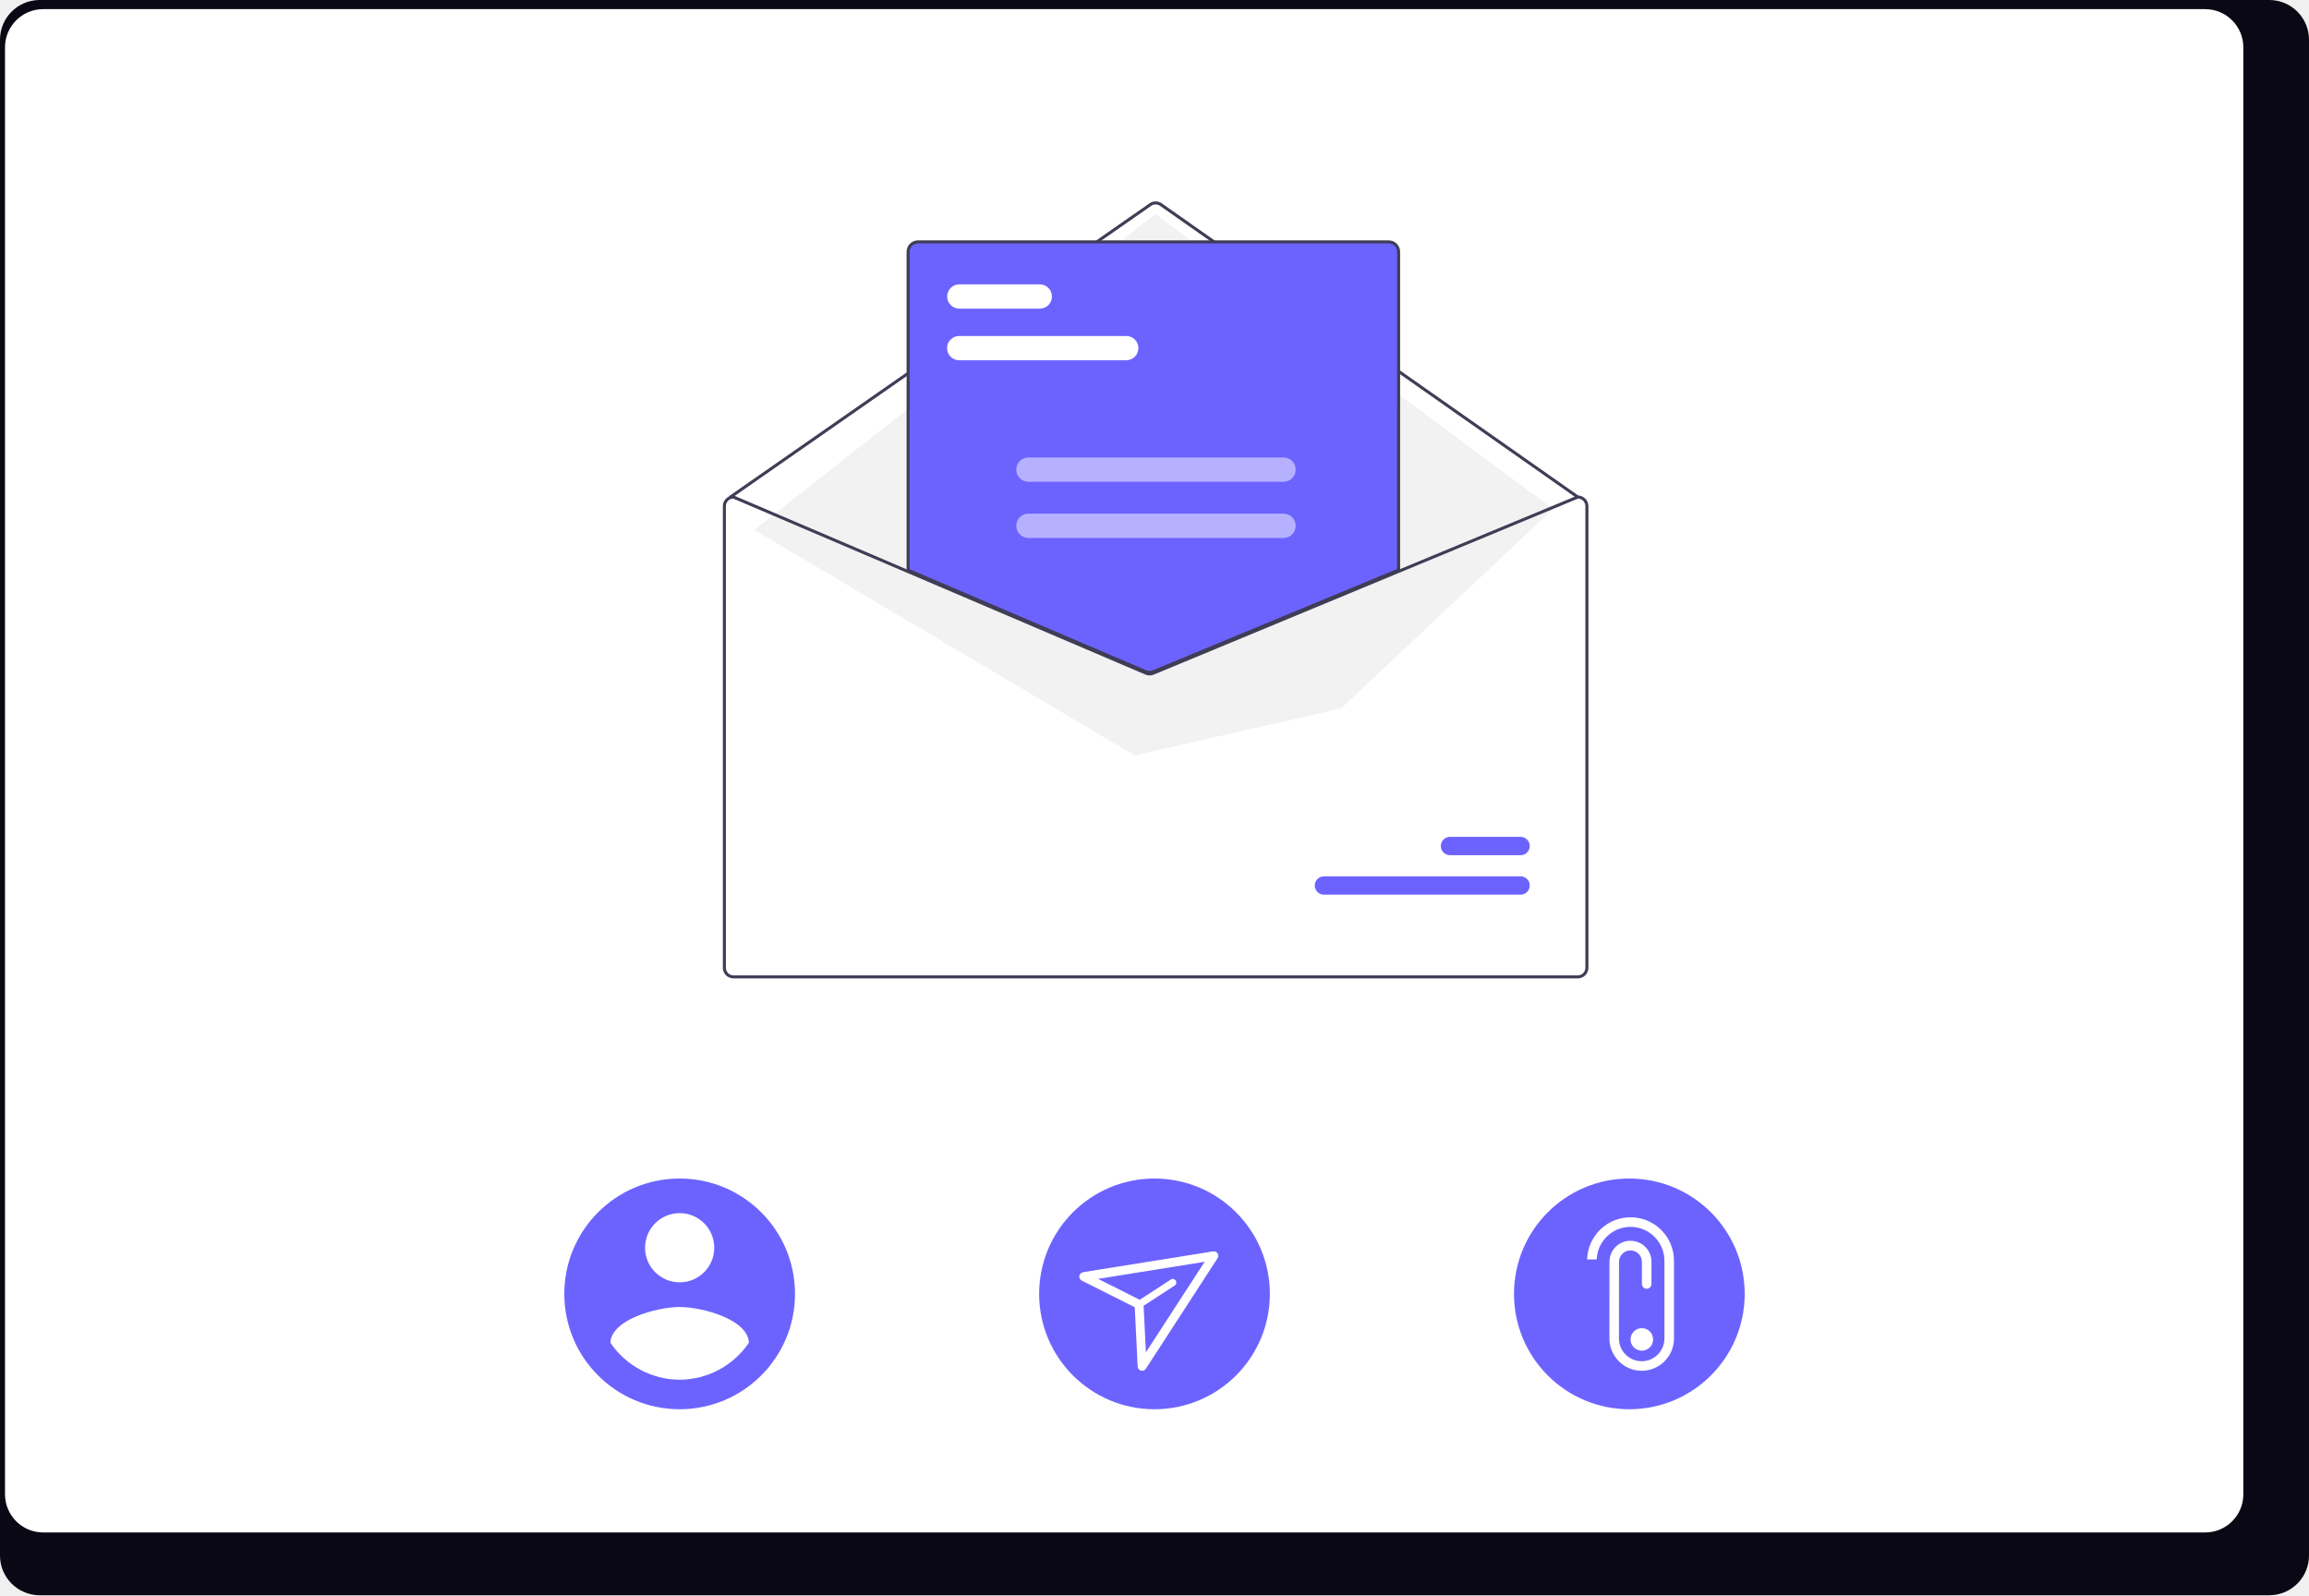
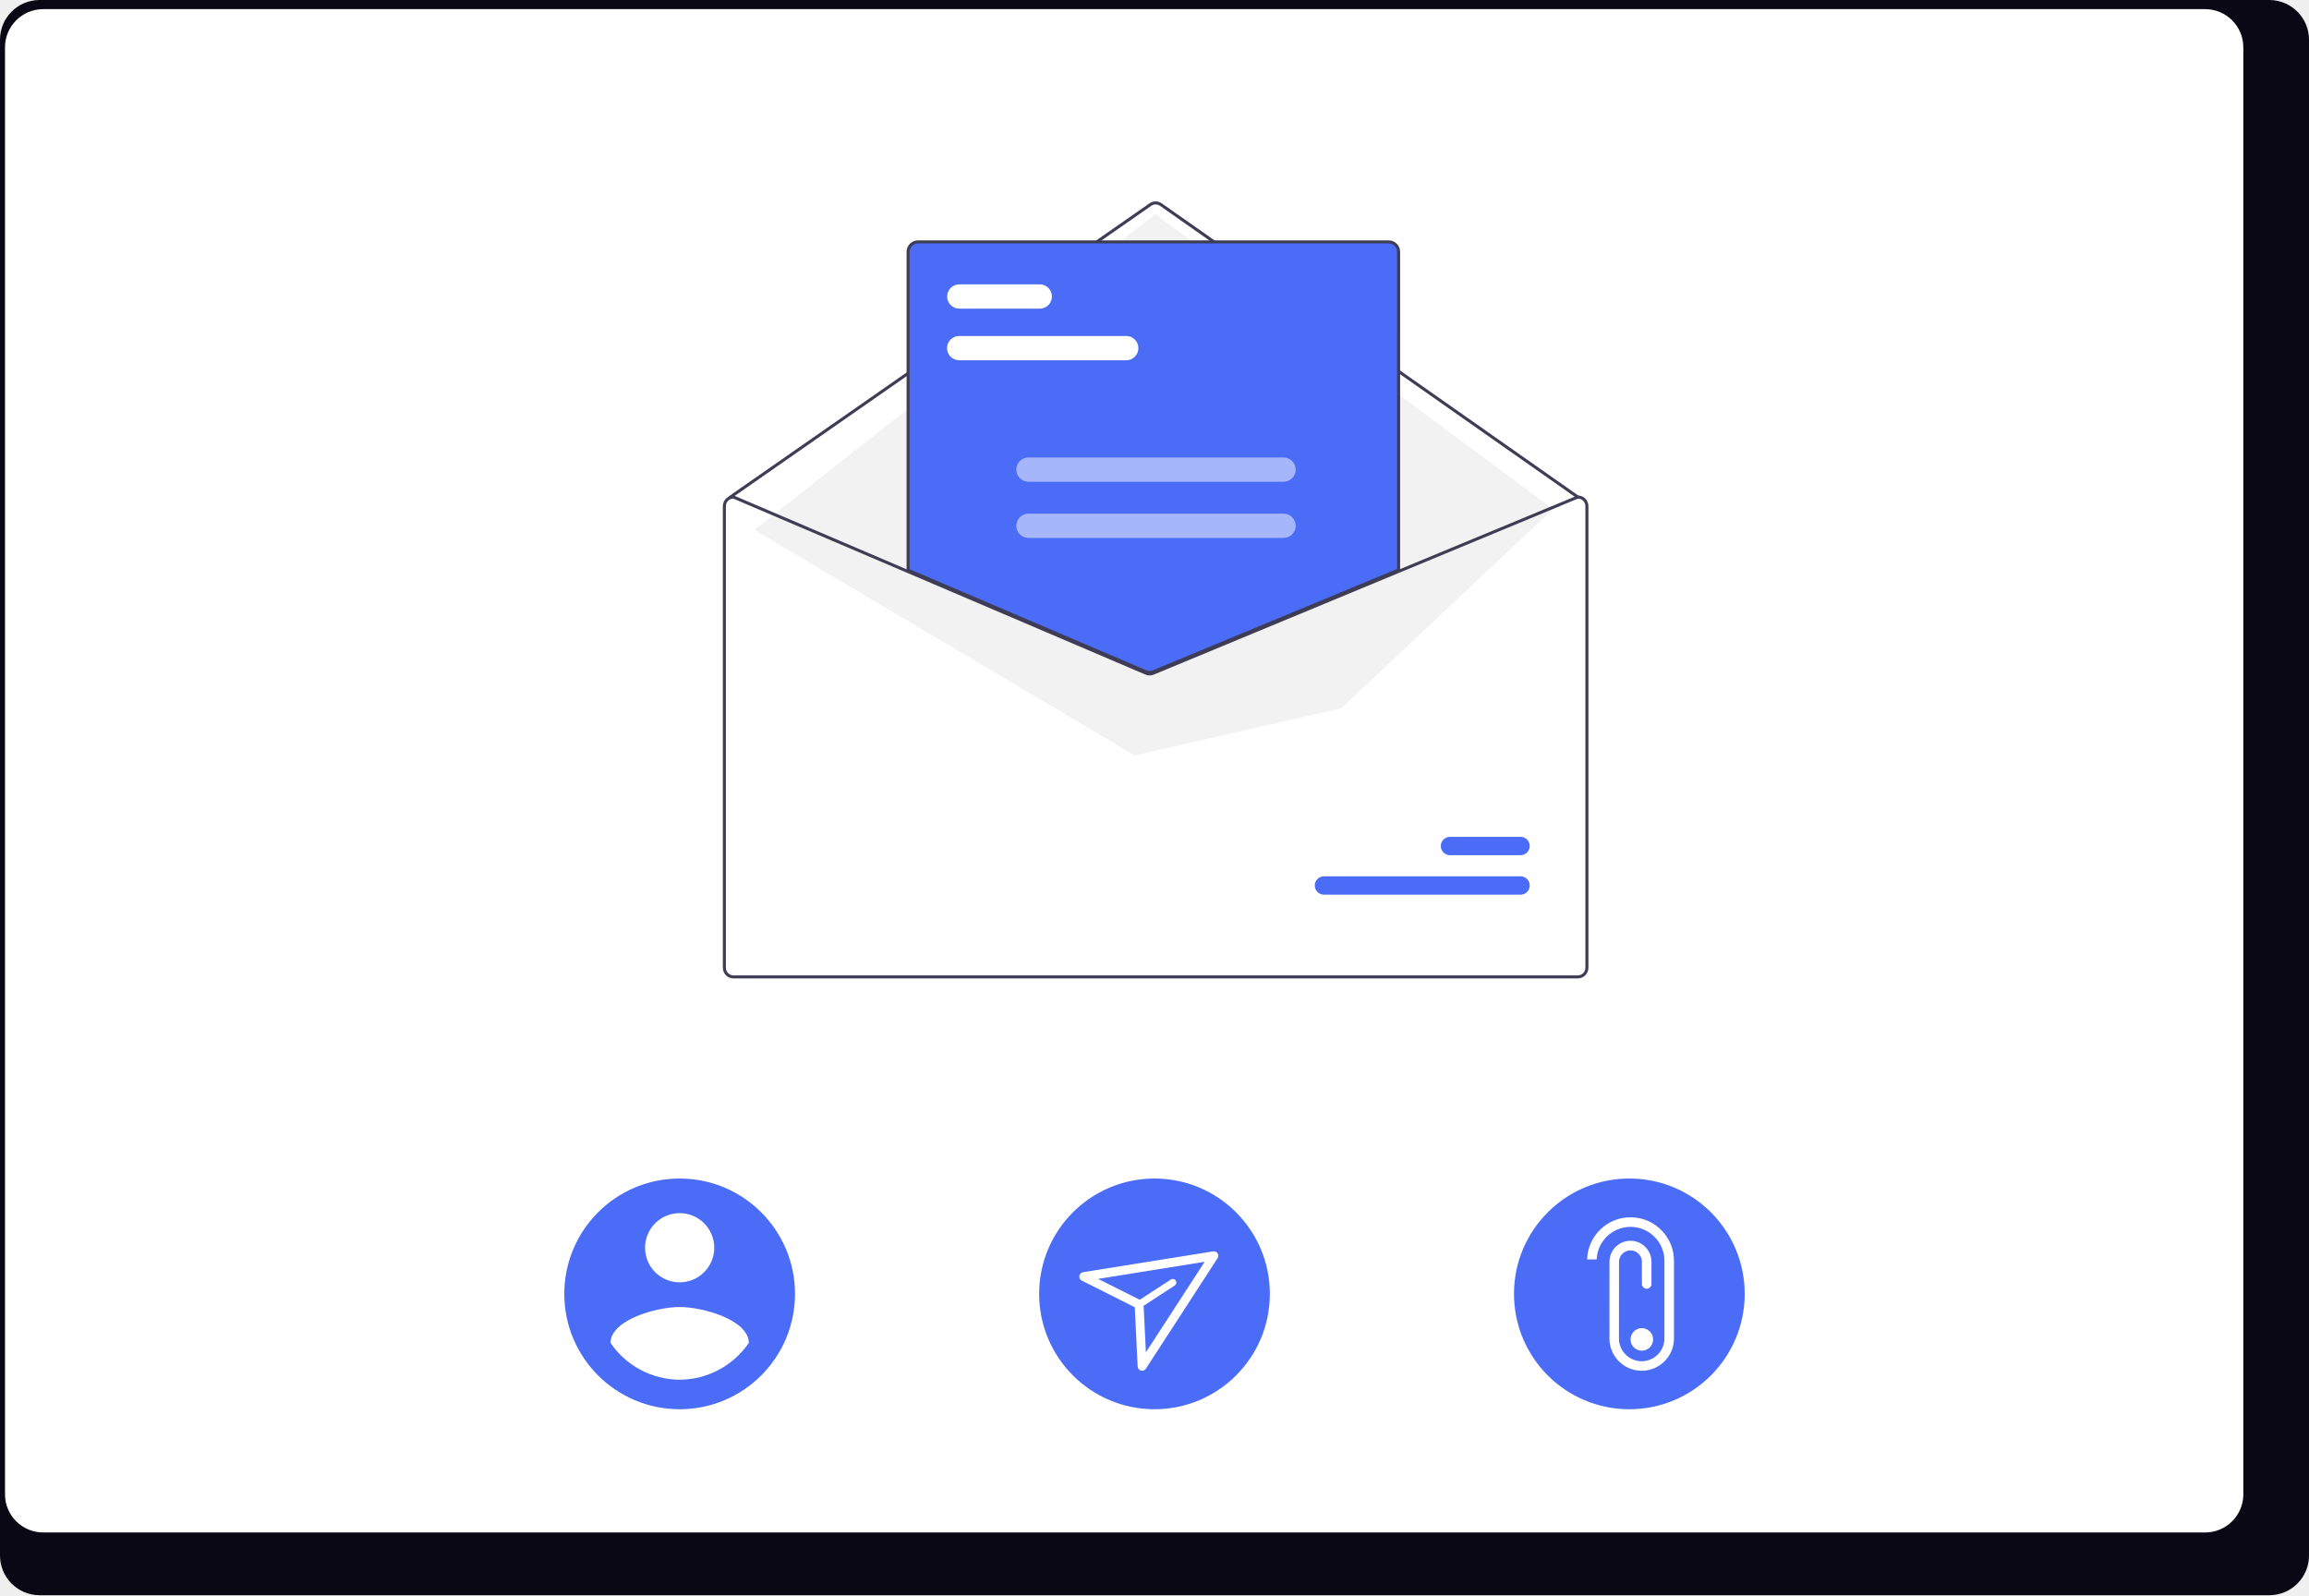
<svg xmlns="http://www.w3.org/2000/svg" width="799.468" height="552.327" viewBox="0 0 799.468 552.327" role="img" artist="Katerina Limpitsouni" source="https://undraw.co/">
  <g transform="translate(-560.266 -263.836)">
    <path d="M1352.3,232.384H580.059a13.747,13.747,0,0,0-13.613,13.848v524.66a13.74,13.74,0,0,0,13.613,13.819H1352.3a13.741,13.741,0,0,0,13.613-13.819V246.232a13.747,13.747,0,0,0-13.611-13.848Z" transform="translate(-6.18 31.452)" fill="#090814" />
    <path d="M1328.244,232.384h-748.6a13.225,13.225,0,0,0-13.2,13.223V746.614a13.219,13.219,0,0,0,13.2,13.2h748.6a13.219,13.219,0,0,0,13.2-13.2V245.608a13.224,13.224,0,0,0-13.193-13.223Z" transform="translate(-4.446 34.616)" fill="#fff" />
    <g transform="translate(-1.641 -57)">
      <path d="M348.018,257.437,201.871,154.7,54.232,256.48l145.437,61.414Z" transform="translate(760.284 236.013)" fill="#fff" />
      <path d="M393.726,437.164h.105l60.359,25.774L536.775,498.2a2.664,2.664,0,0,0,2.04.01l85.2-35.348,61.842-25.658.095-.042h.105a3.685,3.685,0,0,1,3.68,3.68V600.682a3.684,3.684,0,0,1-3.68,3.68H393.726a3.685,3.685,0,0,1-3.68-3.68V440.844a3.684,3.684,0,0,1,3.68-3.68Z" transform="translate(421.354 55.235)" fill="#fff" />
      <path d="M393.2,447.5a.524.524,0,0,0,.3-.094L538.909,346.143a2.637,2.637,0,0,1,3.012.005L686.283,447.409a.526.526,0,0,0,.6-.861L542.525,345.287a3.692,3.692,0,0,0-4.217-.007L392.9,446.547a.526.526,0,0,0,.3.957Z" transform="translate(421.618 45.945)" fill="#3f3d56" />
      <path d="M338.585,260.641l-137.761-102.1L62.019,267.905l131.708,78.079,71.506-16.3Z" transform="translate(761.066 236.399)" fill="#f2f2f2" />
-       <path d="M580.146,563.346H648.2a3.18,3.18,0,1,0,.009-6.359H580.146a3.18,3.18,0,0,0-.009,6.359Z" transform="translate(440.116 67.262)" fill="#6c63ff" />
-       <path d="M619.8,550.923h24.417a3.18,3.18,0,1,0,.009-6.359H619.8a3.18,3.18,0,0,0-.009,6.359Z" transform="translate(444.097 66.015)" fill="#6c63ff" />
-       <path d="M532.7,506.706a3.975,3.975,0,0,0,1.508-.3l84.961-35.253V360.81a3.685,3.685,0,0,0-3.68-3.681H452.5a3.685,3.685,0,0,0-3.68,3.68V471.235l.16.068,82.169,35.09a4,4,0,0,0,1.554.313Z" transform="translate(427.253 47.201)" fill="#6c63ff" />
+       <path d="M580.146,563.346H648.2a3.18,3.18,0,1,0,.009-6.359H580.146a3.18,3.18,0,0,0-.009,6.359Z" transform="translate(440.116 67.262)" fill="#4a6cf7" />
+       <path d="M619.8,550.923h24.417a3.18,3.18,0,1,0,.009-6.359H619.8a3.18,3.18,0,0,0-.009,6.359Z" transform="translate(444.097 66.015)" fill="#4a6cf7" />
+       <path d="M532.7,506.706a3.975,3.975,0,0,0,1.508-.3l84.961-35.253V360.81a3.685,3.685,0,0,0-3.68-3.681H452.5a3.685,3.685,0,0,0-3.68,3.68V471.235l.16.068,82.169,35.09a4,4,0,0,0,1.554.313Z" transform="translate(427.253 47.201)" fill="#4a6cf7" />
      <path d="M531.066,506.659l-82.488-35.227v-110.6a3.948,3.948,0,0,1,3.943-3.943H615.513a3.948,3.948,0,0,1,3.943,3.943V471.357l-85.124,35.321A4.275,4.275,0,0,1,531.066,506.659Zm87.339-145.825a2.9,2.9,0,0,0-2.892-2.892H452.521a2.9,2.9,0,0,0-2.892,2.892v109.9l81.848,34.953a3.217,3.217,0,0,0,2.454.015L618.4,470.655Z" transform="translate(427.229 47.177)" fill="#3f3d56" />
      <path d="M390.762,440.844V600.682a3.684,3.684,0,0,0,3.68,3.68H686.776a3.685,3.685,0,0,0,3.681-3.68V440.844a3.685,3.685,0,0,0-3.68-3.68h-.105l-.094.042-61.842,25.658-85.2,35.348a2.664,2.664,0,0,1-2.04-.01l-82.584-35.264-60.359-25.774h-.105A3.684,3.684,0,0,0,390.762,440.844Zm1.052,0a2.637,2.637,0,0,1,2.524-2.629l60.57,25.863,82.169,35.091a3.744,3.744,0,0,0,2.86.016L624.734,464l62.142-25.784a2.635,2.635,0,0,1,2.529,2.629V600.682a2.63,2.63,0,0,1-2.629,2.629H394.443a2.63,2.63,0,0,1-2.629-2.629Z" transform="translate(421.426 55.235)" fill="#3f3d56" />
      <path d="M465.512,395.382h57.836a4.206,4.206,0,0,0,0-8.413H465.512a4.206,4.206,0,1,0,0,8.413Z" transform="translate(428.507 50.196)" fill="#fff" />
      <path d="M465.544,379.137H493.41a4.206,4.206,0,0,0,0-8.413H465.544a4.206,4.206,0,0,0,0,8.413Z" transform="translate(428.51 48.565)" fill="#fff" />
      <path d="M487.3,433.608h88.331a4.206,4.206,0,0,0,0-8.413H487.3a4.206,4.206,0,0,0,0,8.413Z" transform="translate(430.694 54.033)" fill="#fff" opacity="0.5" />
      <path d="M487.3,451.287h88.331a4.206,4.206,0,1,0,0-8.412H487.3a4.206,4.206,0,0,0,0,8.413Z" transform="translate(430.694 55.808)" fill="#fff" opacity="0.5" />
    </g>
    <g transform="translate(239.135)">
-       <circle cx="39.939" cy="39.939" r="39.939" transform="translate(680.926 671.884)" fill="#6c63ff" />
+       <circle cx="39.939" cy="39.939" r="39.939" transform="translate(680.926 671.884)" fill="#4a6cf7" />
      <path d="M556.177,73.934a1.543,1.543,0,0,0-.45,2.9l18.361,9.226,1,20.523a1.545,1.545,0,0,0,2.838.766l24.83-38.272a1.546,1.546,0,0,0-1.541-2.369l-45.047,7.208Zm19.631,9.541-14.415-7.244,36.893-5.91-20.343,31.344-.793-16.118,10.748-7a1.237,1.237,0,1,0-1.351-2.072l-10.748,7Z" transform="translate(139.947 630.394)" fill="#fff" fill-rule="evenodd" />
    </g>
    <g transform="translate(645.466 646.622)">
-       <path d="M224.694,123.086a39.939,39.939,0,1,0,39.937,39.939h0a39.939,39.939,0,0,0-39.939-39.939Zm0,11.981a11.981,11.981,0,1,1-11.981,11.981h0a11.981,11.981,0,0,1,11.981-11.981Zm0,57.68a29.1,29.1,0,0,1-23.963-12.789c.192-7.988,15.976-12.385,23.963-12.385s23.771,4.4,23.963,12.385a29.142,29.142,0,0,1-23.963,12.789Z" transform="translate(-74.569 -97.824)" fill="#6c63ff" />
+       <path d="M224.694,123.086a39.939,39.939,0,1,0,39.937,39.939h0a39.939,39.939,0,0,0-39.939-39.939Zm0,11.981a11.981,11.981,0,1,1-11.981,11.981h0a11.981,11.981,0,0,1,11.981-11.981Zm0,57.68a29.1,29.1,0,0,1-23.963-12.789c.192-7.988,15.976-12.385,23.963-12.385s23.771,4.4,23.963,12.385a29.142,29.142,0,0,1-23.963,12.789Z" transform="translate(-74.569 -97.824)" fill="#4a6cf7" />
    </g>
    <g transform="translate(63.517)">
-       <circle cx="39.939" cy="39.939" r="39.939" transform="translate(1020.955 671.884)" fill="#6c63ff" />
+       <circle cx="39.939" cy="39.939" r="39.939" transform="translate(1020.955 671.884)" fill="#4a6cf7" />
      <g transform="translate(-140.988 64.501)">
        <path d="M545.017,221.925V195.34a15.041,15.041,0,0,0-30.074-.662h3.31a11.747,11.747,0,0,1,11.721-11.287h.172a11.756,11.756,0,0,1,11.563,11.926v26.822a7.879,7.879,0,0,1-7.867,7.774h-.1a7.882,7.882,0,0,1-7.772-7.985l.018-26.406a3.964,3.964,0,1,1,7.928-.026v7.672a1.655,1.655,0,1,0,3.31,0v-7.7a7.272,7.272,0,1,0-14.545.025l-.017,26.413a11.191,11.191,0,0,0,11.041,11.313h.138a11.194,11.194,0,0,0,11.175-11.051C545.018,222.084,545.018,222,545.017,221.925Z" transform="translate(672.318 440.728)" fill="#fff" />
        <circle cx="3.904" cy="3.904" r="3.904" transform="translate(1202.3 659.185)" fill="#fff" />
      </g>
    </g>
  </g>
</svg>
